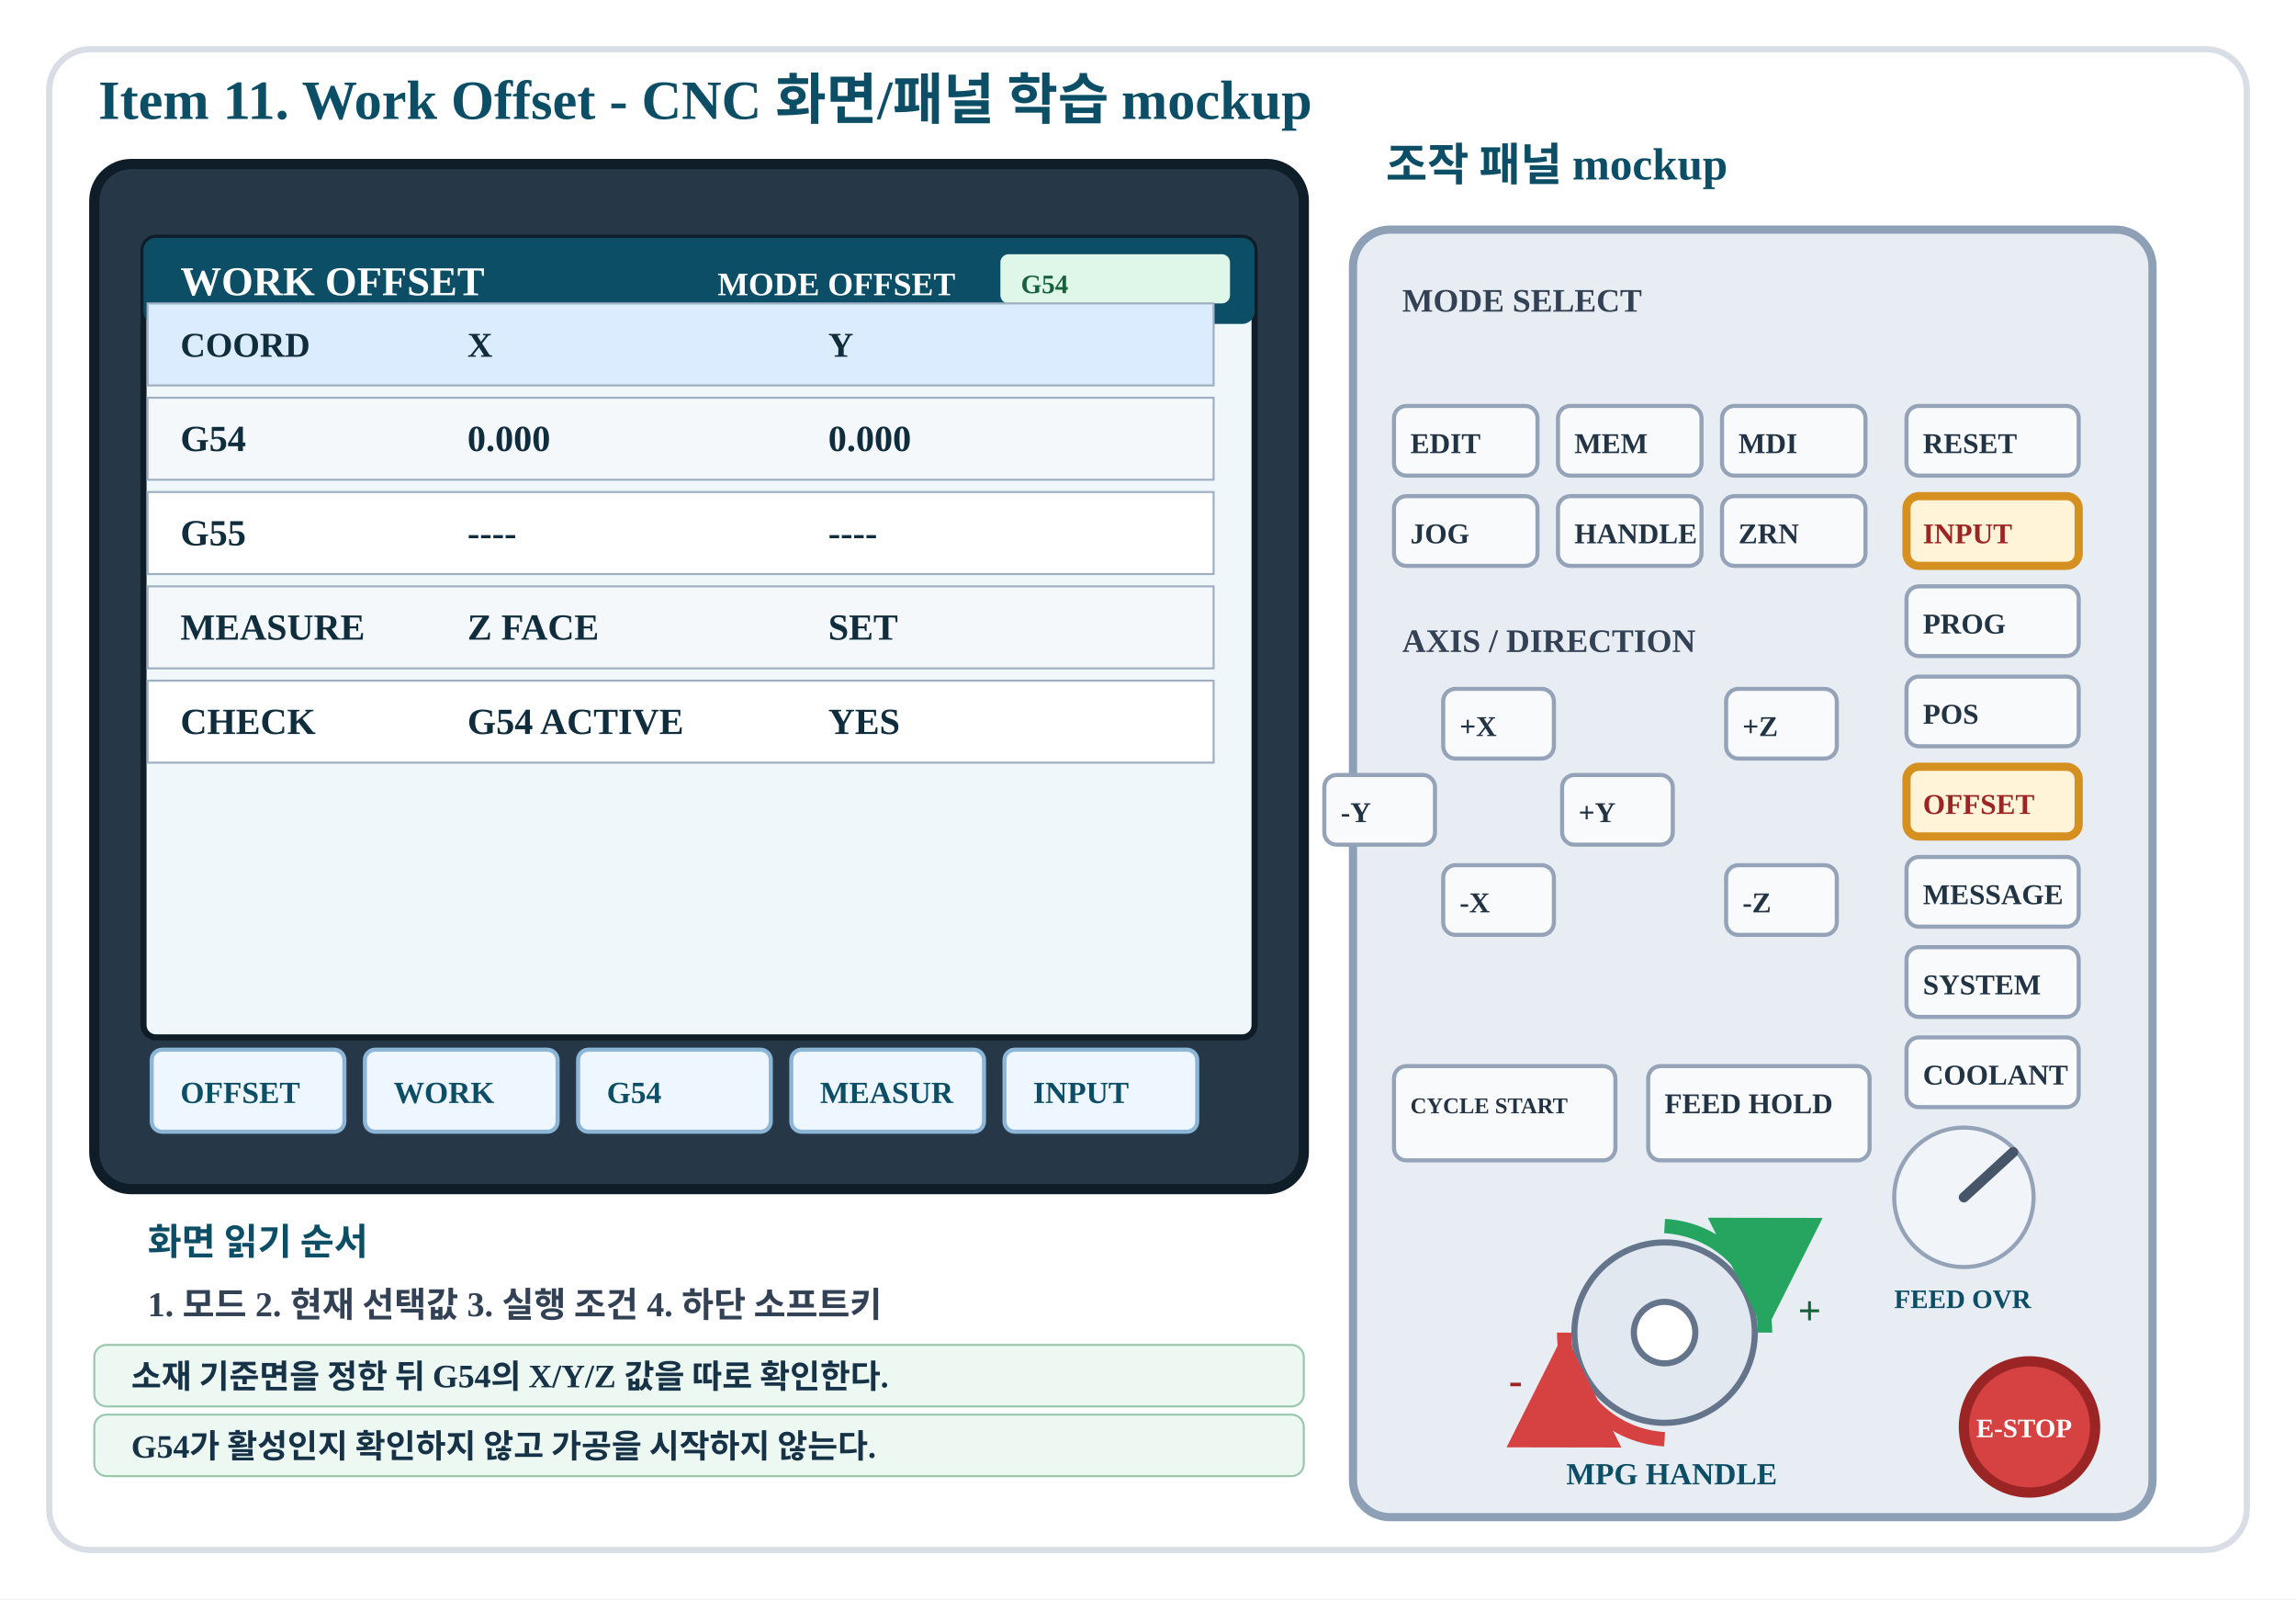
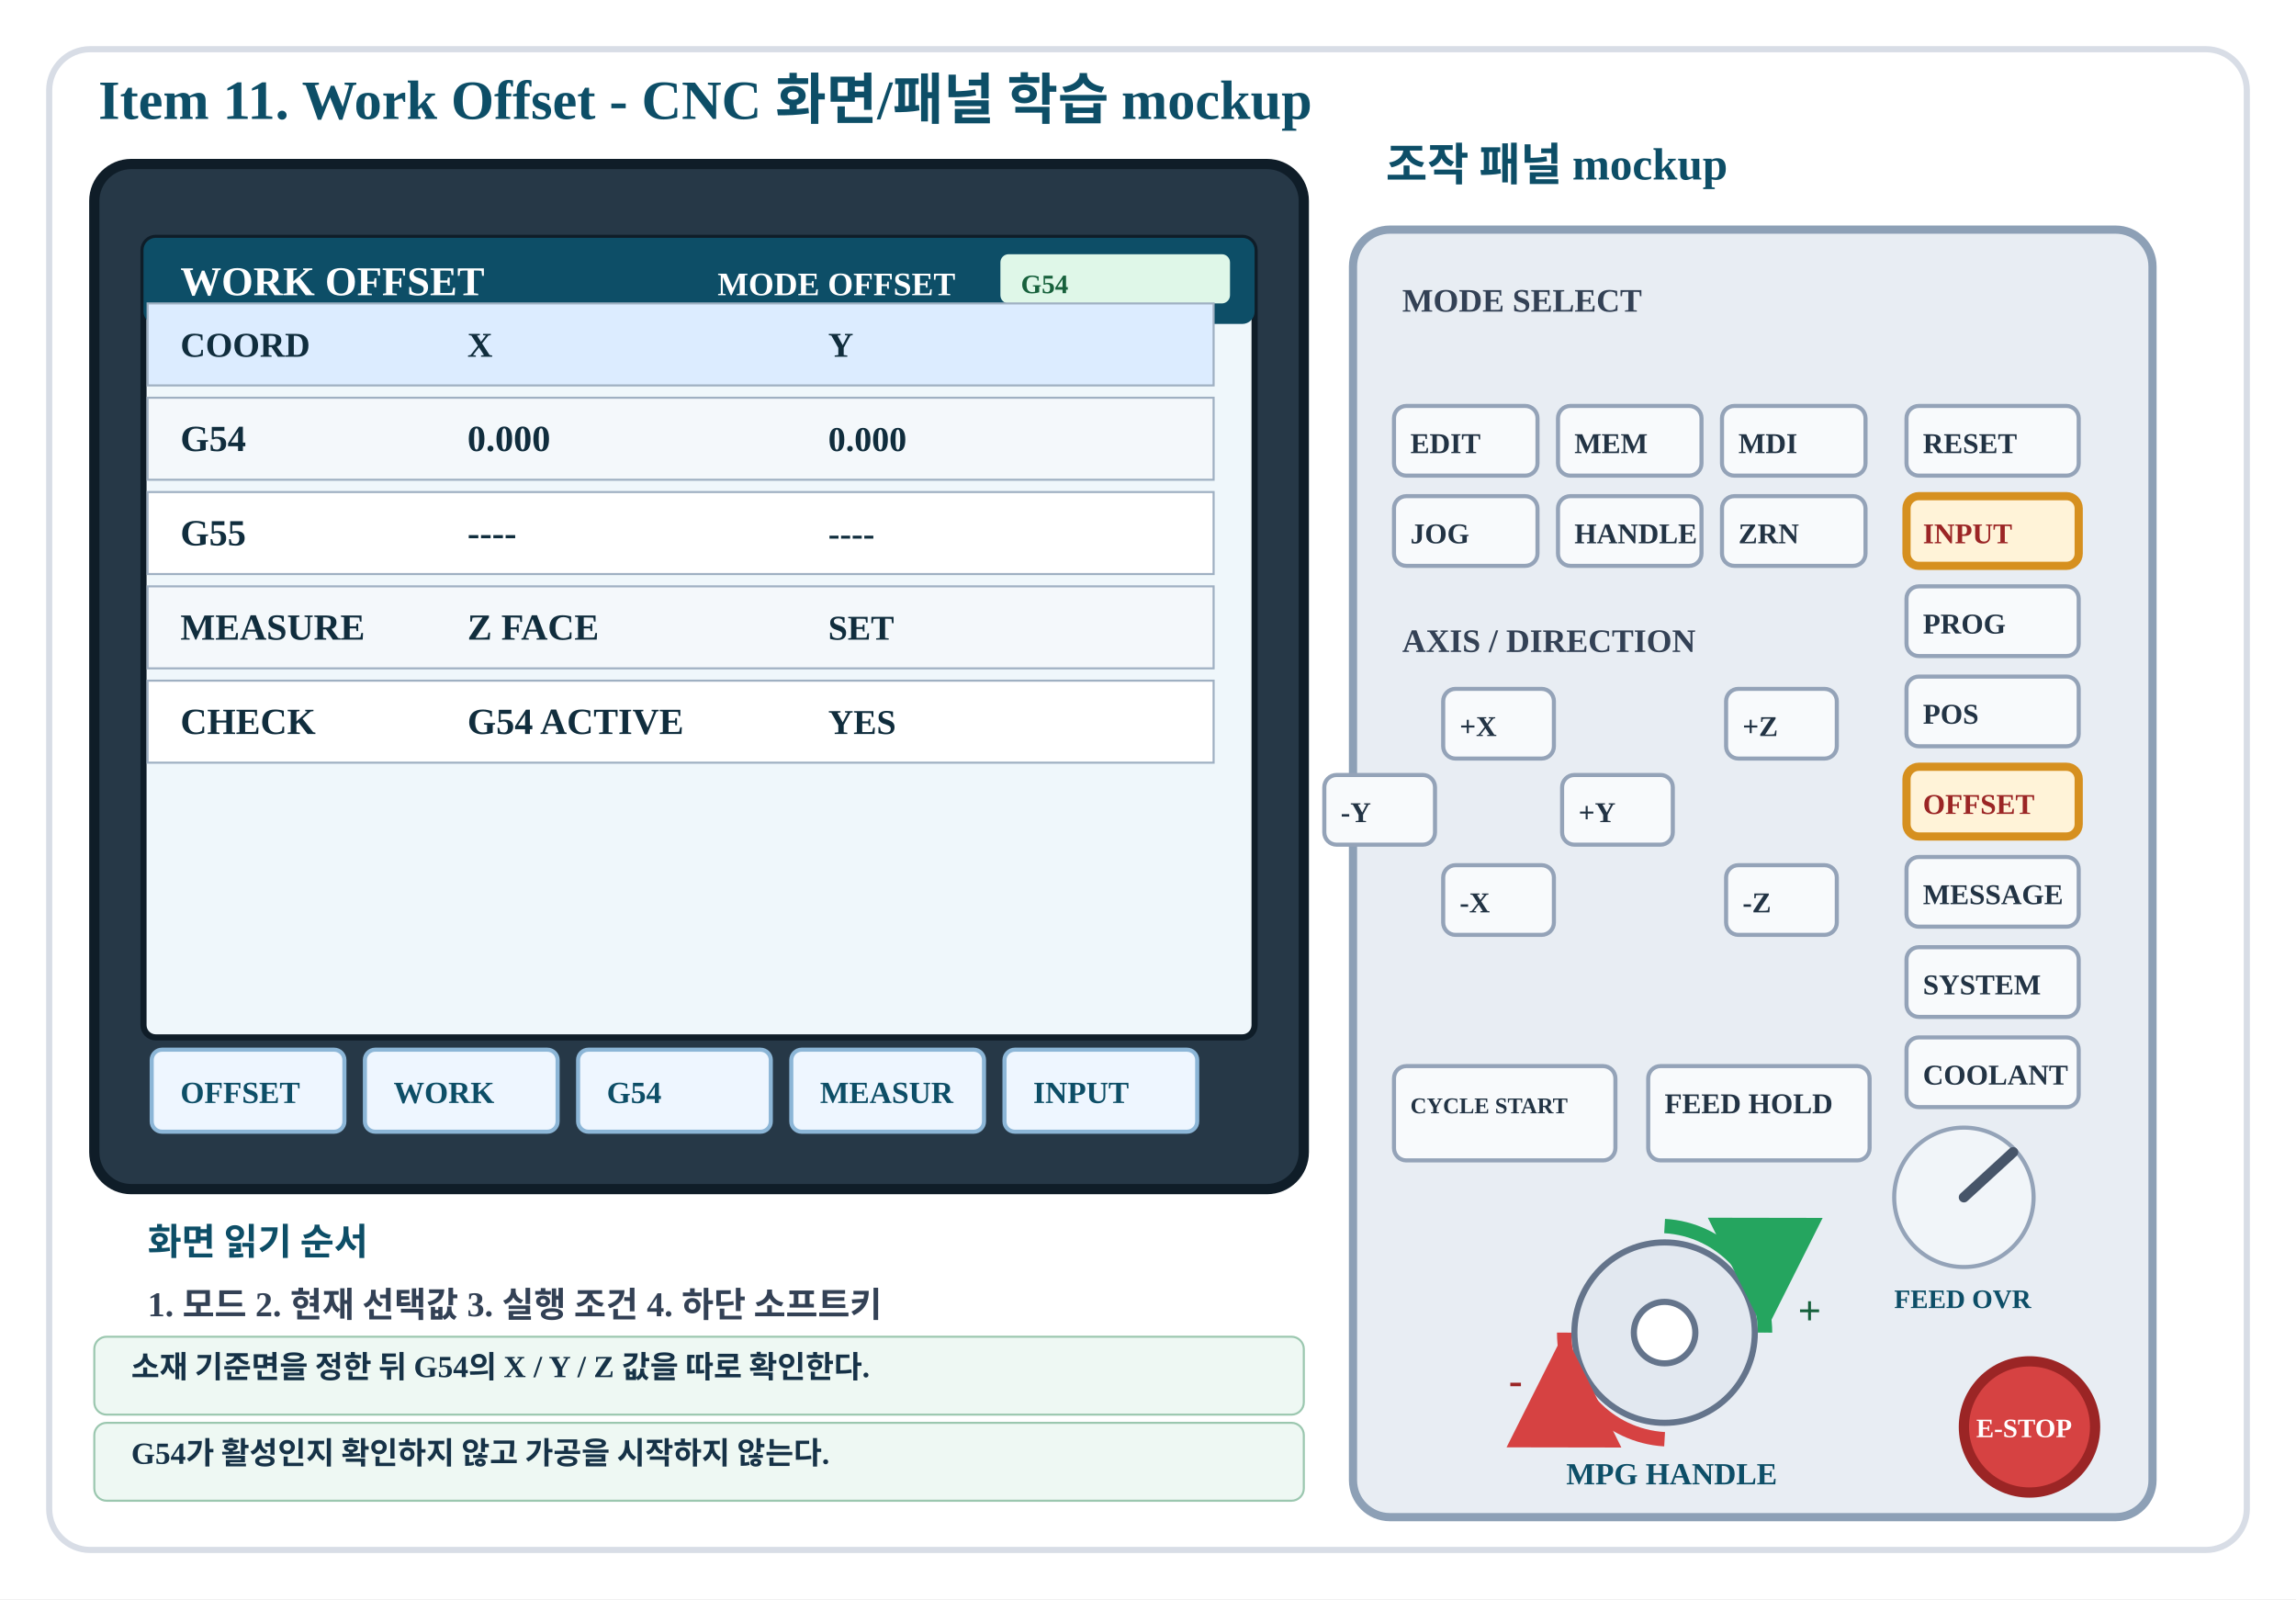
<svg xmlns="http://www.w3.org/2000/svg" width="1120" height="780" viewBox="0 0 1120 780" role="img" aria-labelledby="title desc">
  <defs>
    <marker id="arrow-red" markerWidth="12" markerHeight="12" refX="10" refY="6" orient="auto">
      <path d="M2,2 L10,6 L2,10 Z" fill="#d64242" />
    </marker>
    <marker id="arrow-green" markerWidth="12" markerHeight="12" refX="10" refY="6" orient="auto">
      <path d="M2,2 L10,6 L2,10 Z" fill="#25a55f" />
    </marker>
  </defs>
  <rect width="1120" height="780" fill="#ffffff" />
  <rect x="24" y="24" width="1072" height="732" rx="20" fill="#ffffff" stroke="#d8dde6" stroke-width="3" />
  <text x="48" y="58" font-size="27" font-weight="800" fill="#0d4e67">Item 11. Work Offset - CNC 화면/패널 학습 mockup</text>
  <g>
    <rect x="46" y="80" width="590" height="500" rx="18" fill="#263847" stroke="#0f1d28" stroke-width="5" />
    <rect x="70" y="116" width="542" height="390" rx="6" fill="#eff7fb" stroke="#0f1d28" stroke-width="3" />
    <rect x="70" y="116" width="542" height="42" rx="6" fill="#0d4e67" stroke="#0d4e67" stroke-width="0" />
    <text x="88" y="144" font-size="20" font-weight="800" fill="#ffffff">WORK OFFSET</text>
    <text x="350" y="144" font-size="16" font-weight="800" fill="#ffffff">MODE OFFSET</text>
    <rect x="488" y="124" width="112" height="24" rx="4" fill="#dff7e8" stroke="none" stroke-width="0" />
    <text x="498" y="143" font-size="13" font-weight="800" fill="#17613c">G54</text>
    <rect x="72" y="148" width="520" height="40" rx="0" fill="#dcecff" stroke="#9fb0c2" stroke-width="1" />
    <text x="88" y="174" font-size="17" font-weight="800" fill="#102d3d">COORD</text>
    <text x="228" y="174" font-size="17" font-weight="800" fill="#102d3d">X</text>
-     <text x="404" y="174" font-size="17" font-weight="800" fill="#102d3d">Y</text>
+     <text x="404" y="174" font-size="17" font-weight="800" fill="#102d3d">
+       <tspan x="404" dy="0">Y</tspan>
+     </text>
    <rect x="72" y="194" width="520" height="40" rx="0" fill="#f4f8fb" stroke="#9fb0c2" stroke-width="1" />
    <text x="88" y="220" font-size="18" font-weight="600" fill="#102d3d">G54</text>
    <text x="228" y="220" font-size="18" font-weight="600" fill="#102d3d">0.000</text>
-     <text x="404" y="220" font-size="18" font-weight="600" fill="#102d3d">0.000</text>
+     <text x="404" y="220" font-size="17" font-weight="600" fill="#102d3d">
+       <tspan x="404" dy="0">0.000</tspan>
+     </text>
    <rect x="72" y="240" width="520" height="40" rx="0" fill="#ffffff" stroke="#9fb0c2" stroke-width="1" />
    <text x="88" y="266" font-size="18" font-weight="600" fill="#102d3d">G55</text>
    <text x="228" y="266" font-size="18" font-weight="600" fill="#102d3d">----</text>
-     <text x="404" y="266" font-size="18" font-weight="600" fill="#102d3d">----</text>
+     <text x="404" y="266" font-size="17" font-weight="600" fill="#102d3d">
+       <tspan x="404" dy="0">----</tspan>
+     </text>
    <rect x="72" y="286" width="520" height="40" rx="0" fill="#f4f8fb" stroke="#9fb0c2" stroke-width="1" />
    <text x="88" y="312" font-size="18" font-weight="600" fill="#102d3d">MEASURE</text>
    <text x="228" y="312" font-size="18" font-weight="600" fill="#102d3d">Z FACE</text>
-     <text x="404" y="312" font-size="18" font-weight="600" fill="#102d3d">SET</text>
+     <text x="404" y="312" font-size="17" font-weight="600" fill="#102d3d">
+       <tspan x="404" dy="0">SET</tspan>
+     </text>
    <rect x="72" y="332" width="520" height="40" rx="0" fill="#ffffff" stroke="#9fb0c2" stroke-width="1" />
    <text x="88" y="358" font-size="18" font-weight="600" fill="#102d3d">CHECK</text>
    <text x="228" y="358" font-size="18" font-weight="600" fill="#102d3d">G54 ACTIVE</text>
-     <text x="404" y="358" font-size="18" font-weight="600" fill="#102d3d">YES</text>
+     <text x="404" y="358" font-size="17" font-weight="600" fill="#102d3d">
+       <tspan x="404" dy="0">YES</tspan>
+     </text>
    <rect x="74" y="512" width="94" height="40" rx="5" fill="#eef6ff" stroke="#8cb6d7" stroke-width="2" />
    <text x="88" y="538" font-size="15" font-weight="800" fill="#0d4e67">OFFSET</text>
    <rect x="178" y="512" width="94" height="40" rx="5" fill="#eef6ff" stroke="#8cb6d7" stroke-width="2" />
    <text x="192" y="538" font-size="15" font-weight="800" fill="#0d4e67">WORK</text>
    <rect x="282" y="512" width="94" height="40" rx="5" fill="#eef6ff" stroke="#8cb6d7" stroke-width="2" />
    <text x="296" y="538" font-size="15" font-weight="800" fill="#0d4e67">G54</text>
    <rect x="386" y="512" width="94" height="40" rx="5" fill="#eef6ff" stroke="#8cb6d7" stroke-width="2" />
    <text x="400" y="538" font-size="15" font-weight="800" fill="#0d4e67">MEASUR</text>
    <rect x="490" y="512" width="94" height="40" rx="5" fill="#eef6ff" stroke="#8cb6d7" stroke-width="2" />
    <text x="504" y="538" font-size="15" font-weight="800" fill="#0d4e67">INPUT</text>
    <text x="72" y="612" font-size="18" font-weight="800" fill="#0d4e67">화면 읽기 순서</text>
    <text x="72" y="642" font-size="17" font-weight="700" fill="#334155">1. 모드  2. 현재 선택값  3. 실행 조건  4. 하단 소프트키</text>
  </g>
  <g>
    <text x="676" y="88" font-size="22" font-weight="800" fill="#0d4e67">조작 패널 mockup</text>
    <rect x="660" y="112" width="390" height="628" rx="18" fill="#e8edf3" stroke="#8da0b6" stroke-width="4" />
    <text x="684" y="152" font-size="16" font-weight="800" fill="#334155">MODE SELECT</text>
    <rect x="680" y="198" width="70" height="34" rx="6" fill="#f8fafc" stroke="#94a3b8" stroke-width="2" />
    <text x="688" y="221" font-size="14" font-weight="800" fill="#223344">EDIT</text>
    <rect x="760" y="198" width="70" height="34" rx="6" fill="#f8fafc" stroke="#94a3b8" stroke-width="2" />
    <text x="768" y="221" font-size="14" font-weight="800" fill="#223344">MEM</text>
    <rect x="840" y="198" width="70" height="34" rx="6" fill="#f8fafc" stroke="#94a3b8" stroke-width="2" />
    <text x="848" y="221" font-size="14" font-weight="800" fill="#223344">MDI</text>
    <rect x="680" y="242" width="70" height="34" rx="6" fill="#f8fafc" stroke="#94a3b8" stroke-width="2" />
    <text x="688" y="265" font-size="14" font-weight="800" fill="#223344">JOG</text>
    <rect x="760" y="242" width="70" height="34" rx="6" fill="#f8fafc" stroke="#94a3b8" stroke-width="2" />
    <text x="768" y="265" font-size="14" font-weight="800" fill="#223344">HANDLE</text>
    <rect x="840" y="242" width="70" height="34" rx="6" fill="#f8fafc" stroke="#94a3b8" stroke-width="2" />
    <text x="848" y="265" font-size="14" font-weight="800" fill="#223344">ZRN</text>
    <rect x="704" y="336" width="54" height="34" rx="6" fill="#f8fafc" stroke="#94a3b8" stroke-width="2" />
    <text x="712" y="359" font-size="14" font-weight="800" fill="#223344">+X</text>
    <rect x="704" y="422" width="54" height="34" rx="6" fill="#f8fafc" stroke="#94a3b8" stroke-width="2" />
    <text x="712" y="445" font-size="14" font-weight="800" fill="#223344">-X</text>
    <rect x="762" y="378" width="54" height="34" rx="6" fill="#f8fafc" stroke="#94a3b8" stroke-width="2" />
    <text x="770" y="401" font-size="14" font-weight="800" fill="#223344">+Y</text>
    <rect x="646" y="378" width="54" height="34" rx="6" fill="#f8fafc" stroke="#94a3b8" stroke-width="2" />
    <text x="654" y="401" font-size="14" font-weight="800" fill="#223344">-Y</text>
    <rect x="842" y="336" width="54" height="34" rx="6" fill="#f8fafc" stroke="#94a3b8" stroke-width="2" />
    <text x="850" y="359" font-size="14" font-weight="800" fill="#223344">+Z</text>
    <rect x="842" y="422" width="54" height="34" rx="6" fill="#f8fafc" stroke="#94a3b8" stroke-width="2" />
    <text x="850" y="445" font-size="14" font-weight="800" fill="#223344">-Z</text>
    <rect x="680" y="520" width="108" height="46" rx="6" fill="#f8fafc" stroke="#94a3b8" stroke-width="2" />
    <text x="688" y="543" font-size="11" font-weight="800" fill="#223344">CYCLE START</text>
    <rect x="804" y="520" width="108" height="46" rx="6" fill="#f8fafc" stroke="#94a3b8" stroke-width="2" />
    <text x="812" y="543" font-size="14" font-weight="800" fill="#223344">FEED HOLD</text>
    <rect x="930" y="198" width="84" height="34" rx="6" fill="#f8fafc" stroke="#94a3b8" stroke-width="2" />
    <text x="938" y="221" font-size="14" font-weight="800" fill="#223344">RESET</text>
    <rect x="930" y="242" width="84" height="34" rx="6" fill="#fff3d8" stroke="#d6901f" stroke-width="4" />
    <text x="938" y="265" font-size="14" font-weight="800" fill="#9b2525">INPUT</text>
    <rect x="930" y="286" width="84" height="34" rx="6" fill="#f8fafc" stroke="#94a3b8" stroke-width="2" />
    <text x="938" y="309" font-size="14" font-weight="800" fill="#223344">PROG</text>
    <rect x="930" y="330" width="84" height="34" rx="6" fill="#f8fafc" stroke="#94a3b8" stroke-width="2" />
    <text x="938" y="353" font-size="14" font-weight="800" fill="#223344">POS</text>
    <rect x="930" y="374" width="84" height="34" rx="6" fill="#fff3d8" stroke="#d6901f" stroke-width="4" />
    <text x="938" y="397" font-size="14" font-weight="800" fill="#9b2525">OFFSET</text>
    <rect x="930" y="418" width="84" height="34" rx="6" fill="#f8fafc" stroke="#94a3b8" stroke-width="2" />
    <text x="938" y="441" font-size="14" font-weight="800" fill="#223344">MESSAGE</text>
    <rect x="930" y="462" width="84" height="34" rx="6" fill="#f8fafc" stroke="#94a3b8" stroke-width="2" />
    <text x="938" y="485" font-size="14" font-weight="800" fill="#223344">SYSTEM</text>
    <rect x="930" y="506" width="84" height="34" rx="6" fill="#f8fafc" stroke="#94a3b8" stroke-width="2" />
    <text x="938" y="529" font-size="14" font-weight="800" fill="#223344">COOLANT</text>
    <text x="684" y="318" font-size="16" font-weight="800" fill="#334155">AXIS / DIRECTION</text>
    <g>
      <circle cx="958" cy="584" r="34" fill="#f1f5f9" stroke="#94a3b8" stroke-width="2" />
      <line x1="958" y1="584" x2="982" y2="562" stroke="#475569" stroke-width="5" stroke-linecap="round" />
      <text x="924" y="638" font-size="13" font-weight="800" fill="#0d4e67">FEED OVR</text>
    </g>
    <g>
      <circle cx="812" cy="650" r="44" fill="#e2e8f0" stroke="#64748b" stroke-width="3" />
      <circle cx="812" cy="650" r="15" fill="#ffffff" stroke="#64748b" stroke-width="3" />
      <path d="M812 598 A52 52 0 0 1 861 650" fill="none" stroke="#25a55f" stroke-width="7" marker-end="url(#arrow-green)" />
      <path d="M812 702 A52 52 0 0 1 763 650" fill="none" stroke="#d64242" stroke-width="7" marker-end="url(#arrow-red)" />
      <text x="877" y="646" font-size="20" font-weight="800" fill="#17613c">+</text>
      <text x="736" y="680" font-size="20" font-weight="800" fill="#9b2525">-</text>
      <text x="764" y="724" font-size="15" font-weight="800" fill="#0d4e67">MPG HANDLE</text>
    </g>
    <circle cx="990" cy="696" r="32" fill="#d64242" stroke="#9b2525" stroke-width="5" />
    <text x="964" y="701" font-size="13" font-weight="800" fill="#ffffff">E-STOP</text>
  </g>
-   <rect x="46" y="656" width="590" height="30" rx="6" fill="#eef8f3" stroke="#9bc7af" stroke-width="1" />
-   <text x="64" y="677" font-size="16" font-weight="700" fill="#163247">소재 기준면을 정한 뒤 G54의 X/Y/Z 값을 따로 확인한다.</text>
-   <rect x="46" y="690" width="590" height="30" rx="6" fill="#eef8f3" stroke="#9bc7af" stroke-width="1" />
-   <text x="64" y="711" font-size="16" font-weight="700" fill="#163247">G54가 활성인지 확인하지 않고 가공을 시작하지 않는다.</text>
+   <rect x="46" y="652" width="590" height="38" rx="6" fill="#eef8f3" stroke="#9bc7af" stroke-width="1" />
+   <text x="64" y="672" font-size="15" font-weight="700" fill="#163247">
+     <tspan x="64" dy="0">소재 기준면을 정한 뒤 G54의 X / Y / Z 값을 따로 확인한다.</tspan>
+   </text>
+   <rect x="46" y="694" width="590" height="38" rx="6" fill="#eef8f3" stroke="#9bc7af" stroke-width="1" />
+   <text x="64" y="714" font-size="15" font-weight="700" fill="#163247">
+     <tspan x="64" dy="0">G54가 활성인지 확인하지 않고 가공을 시작하지 않는다.</tspan>
+   </text>
</svg>
